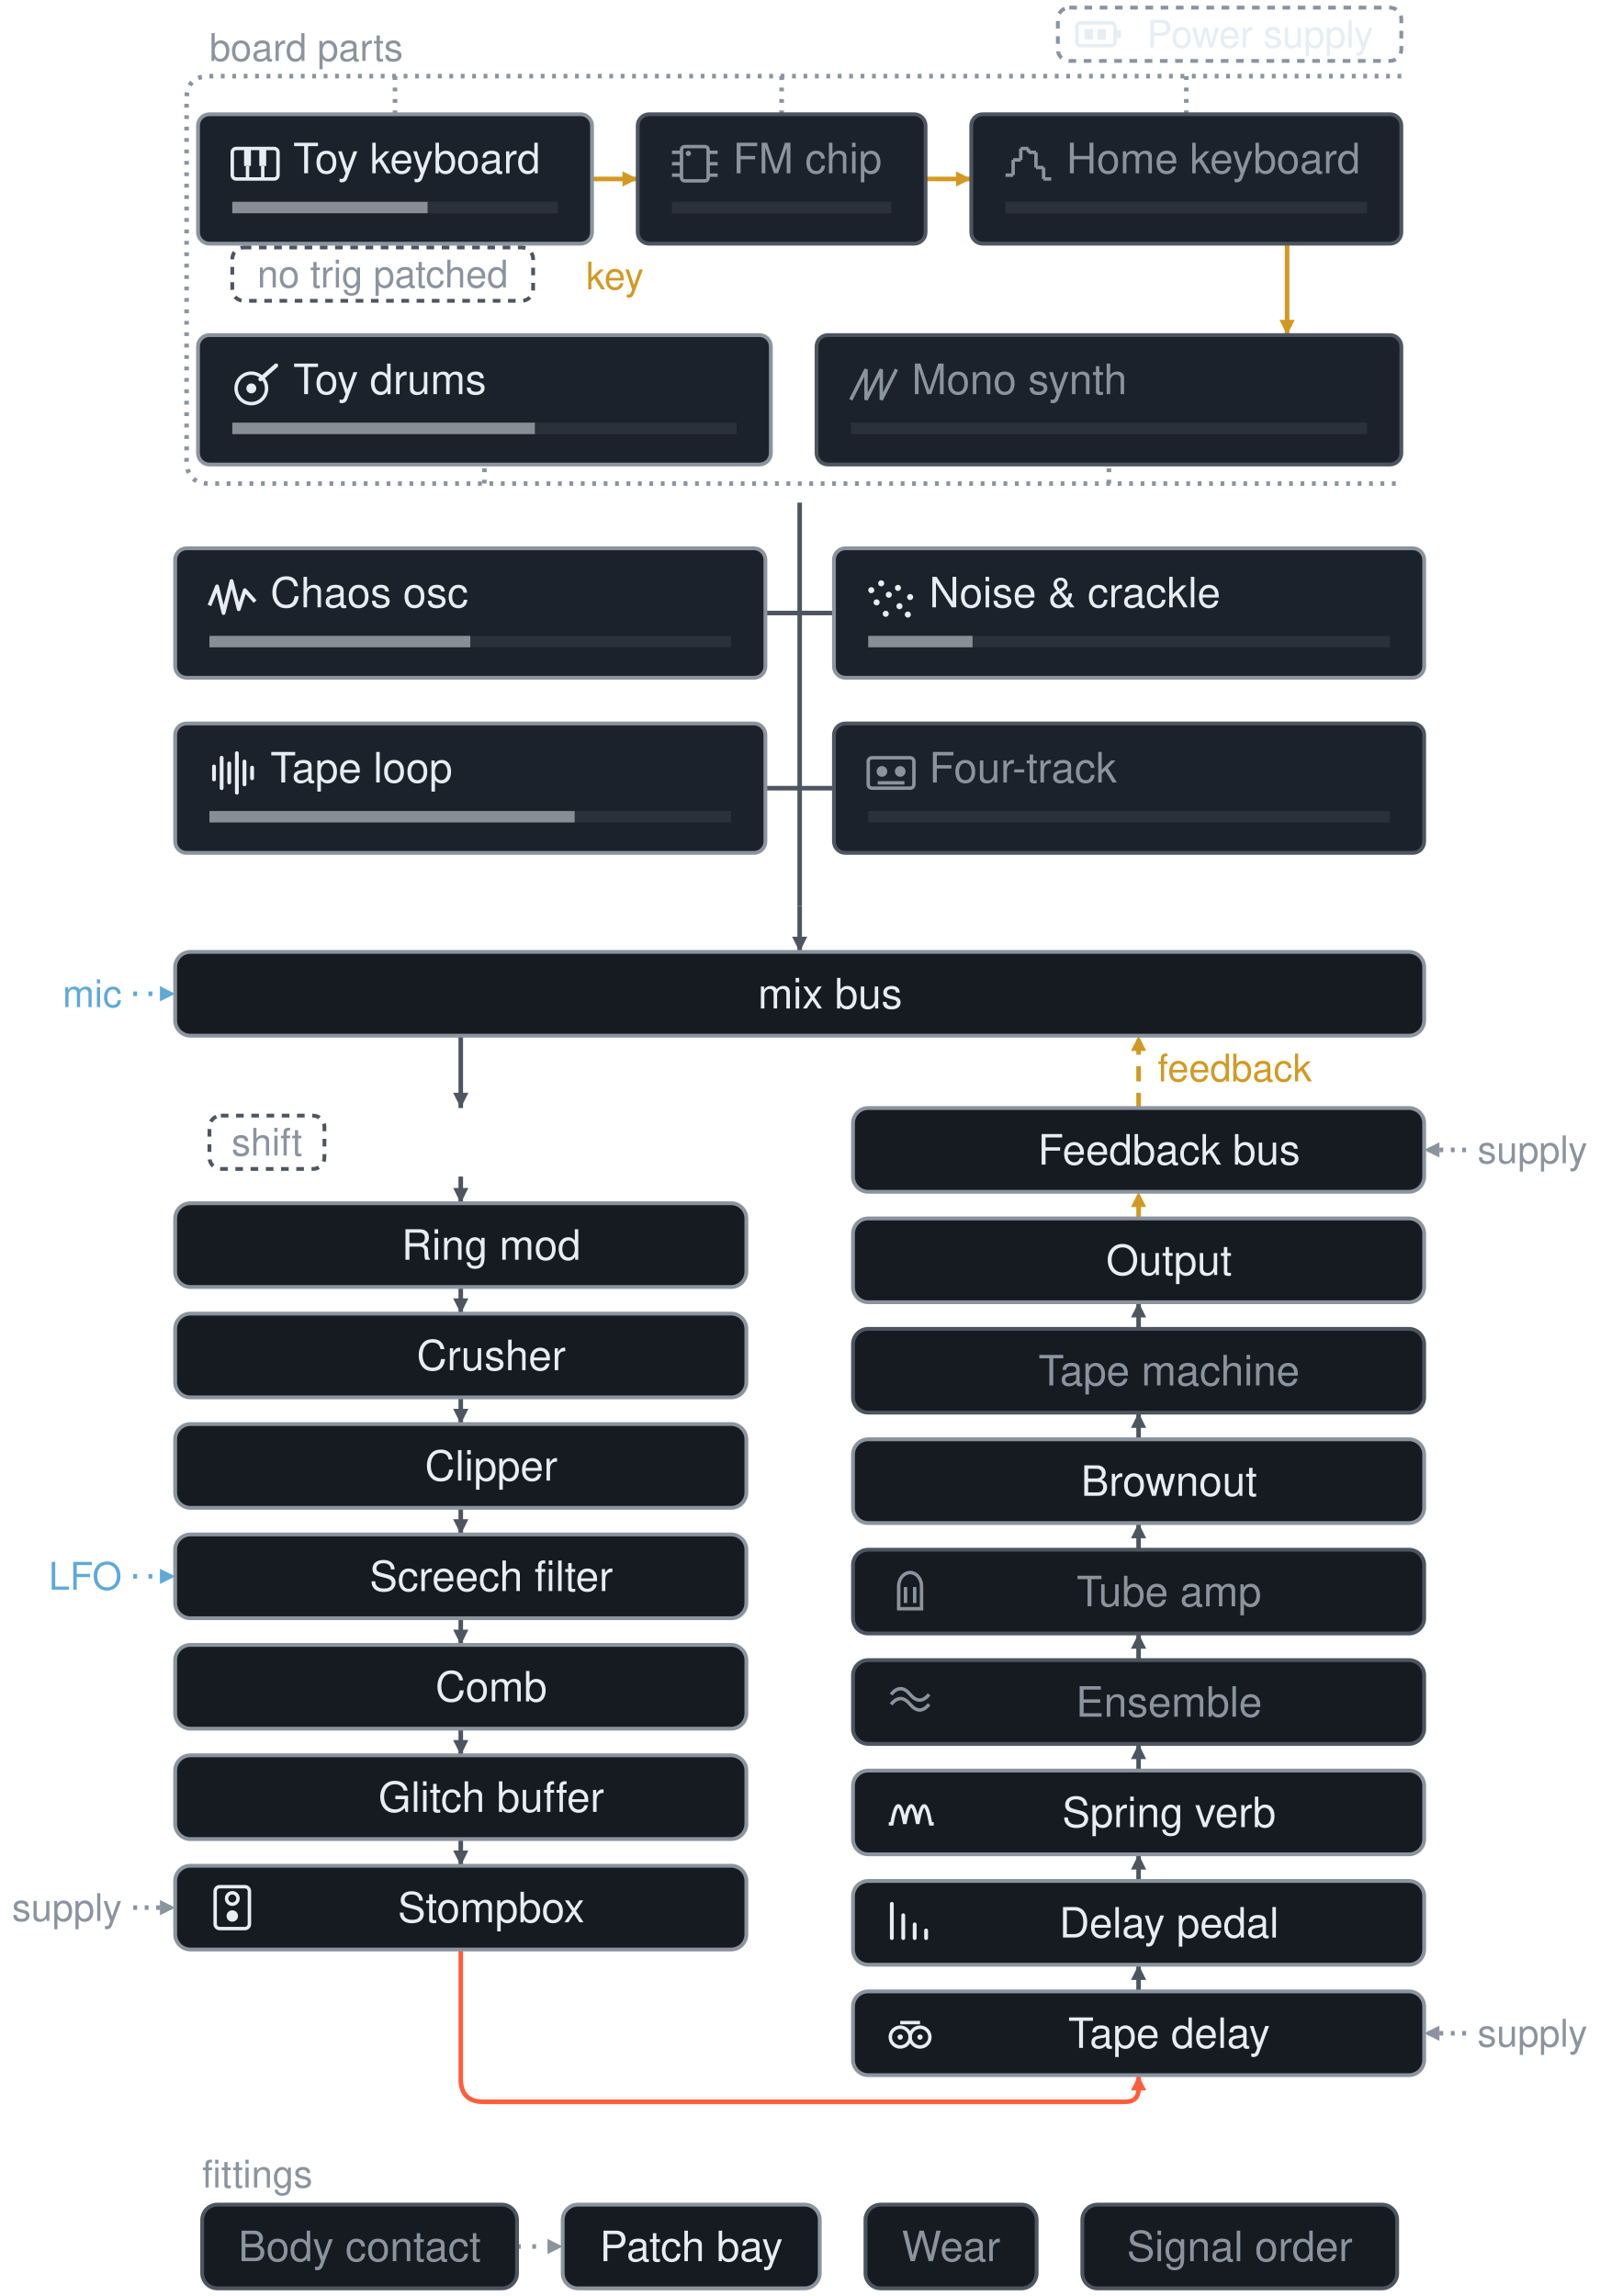
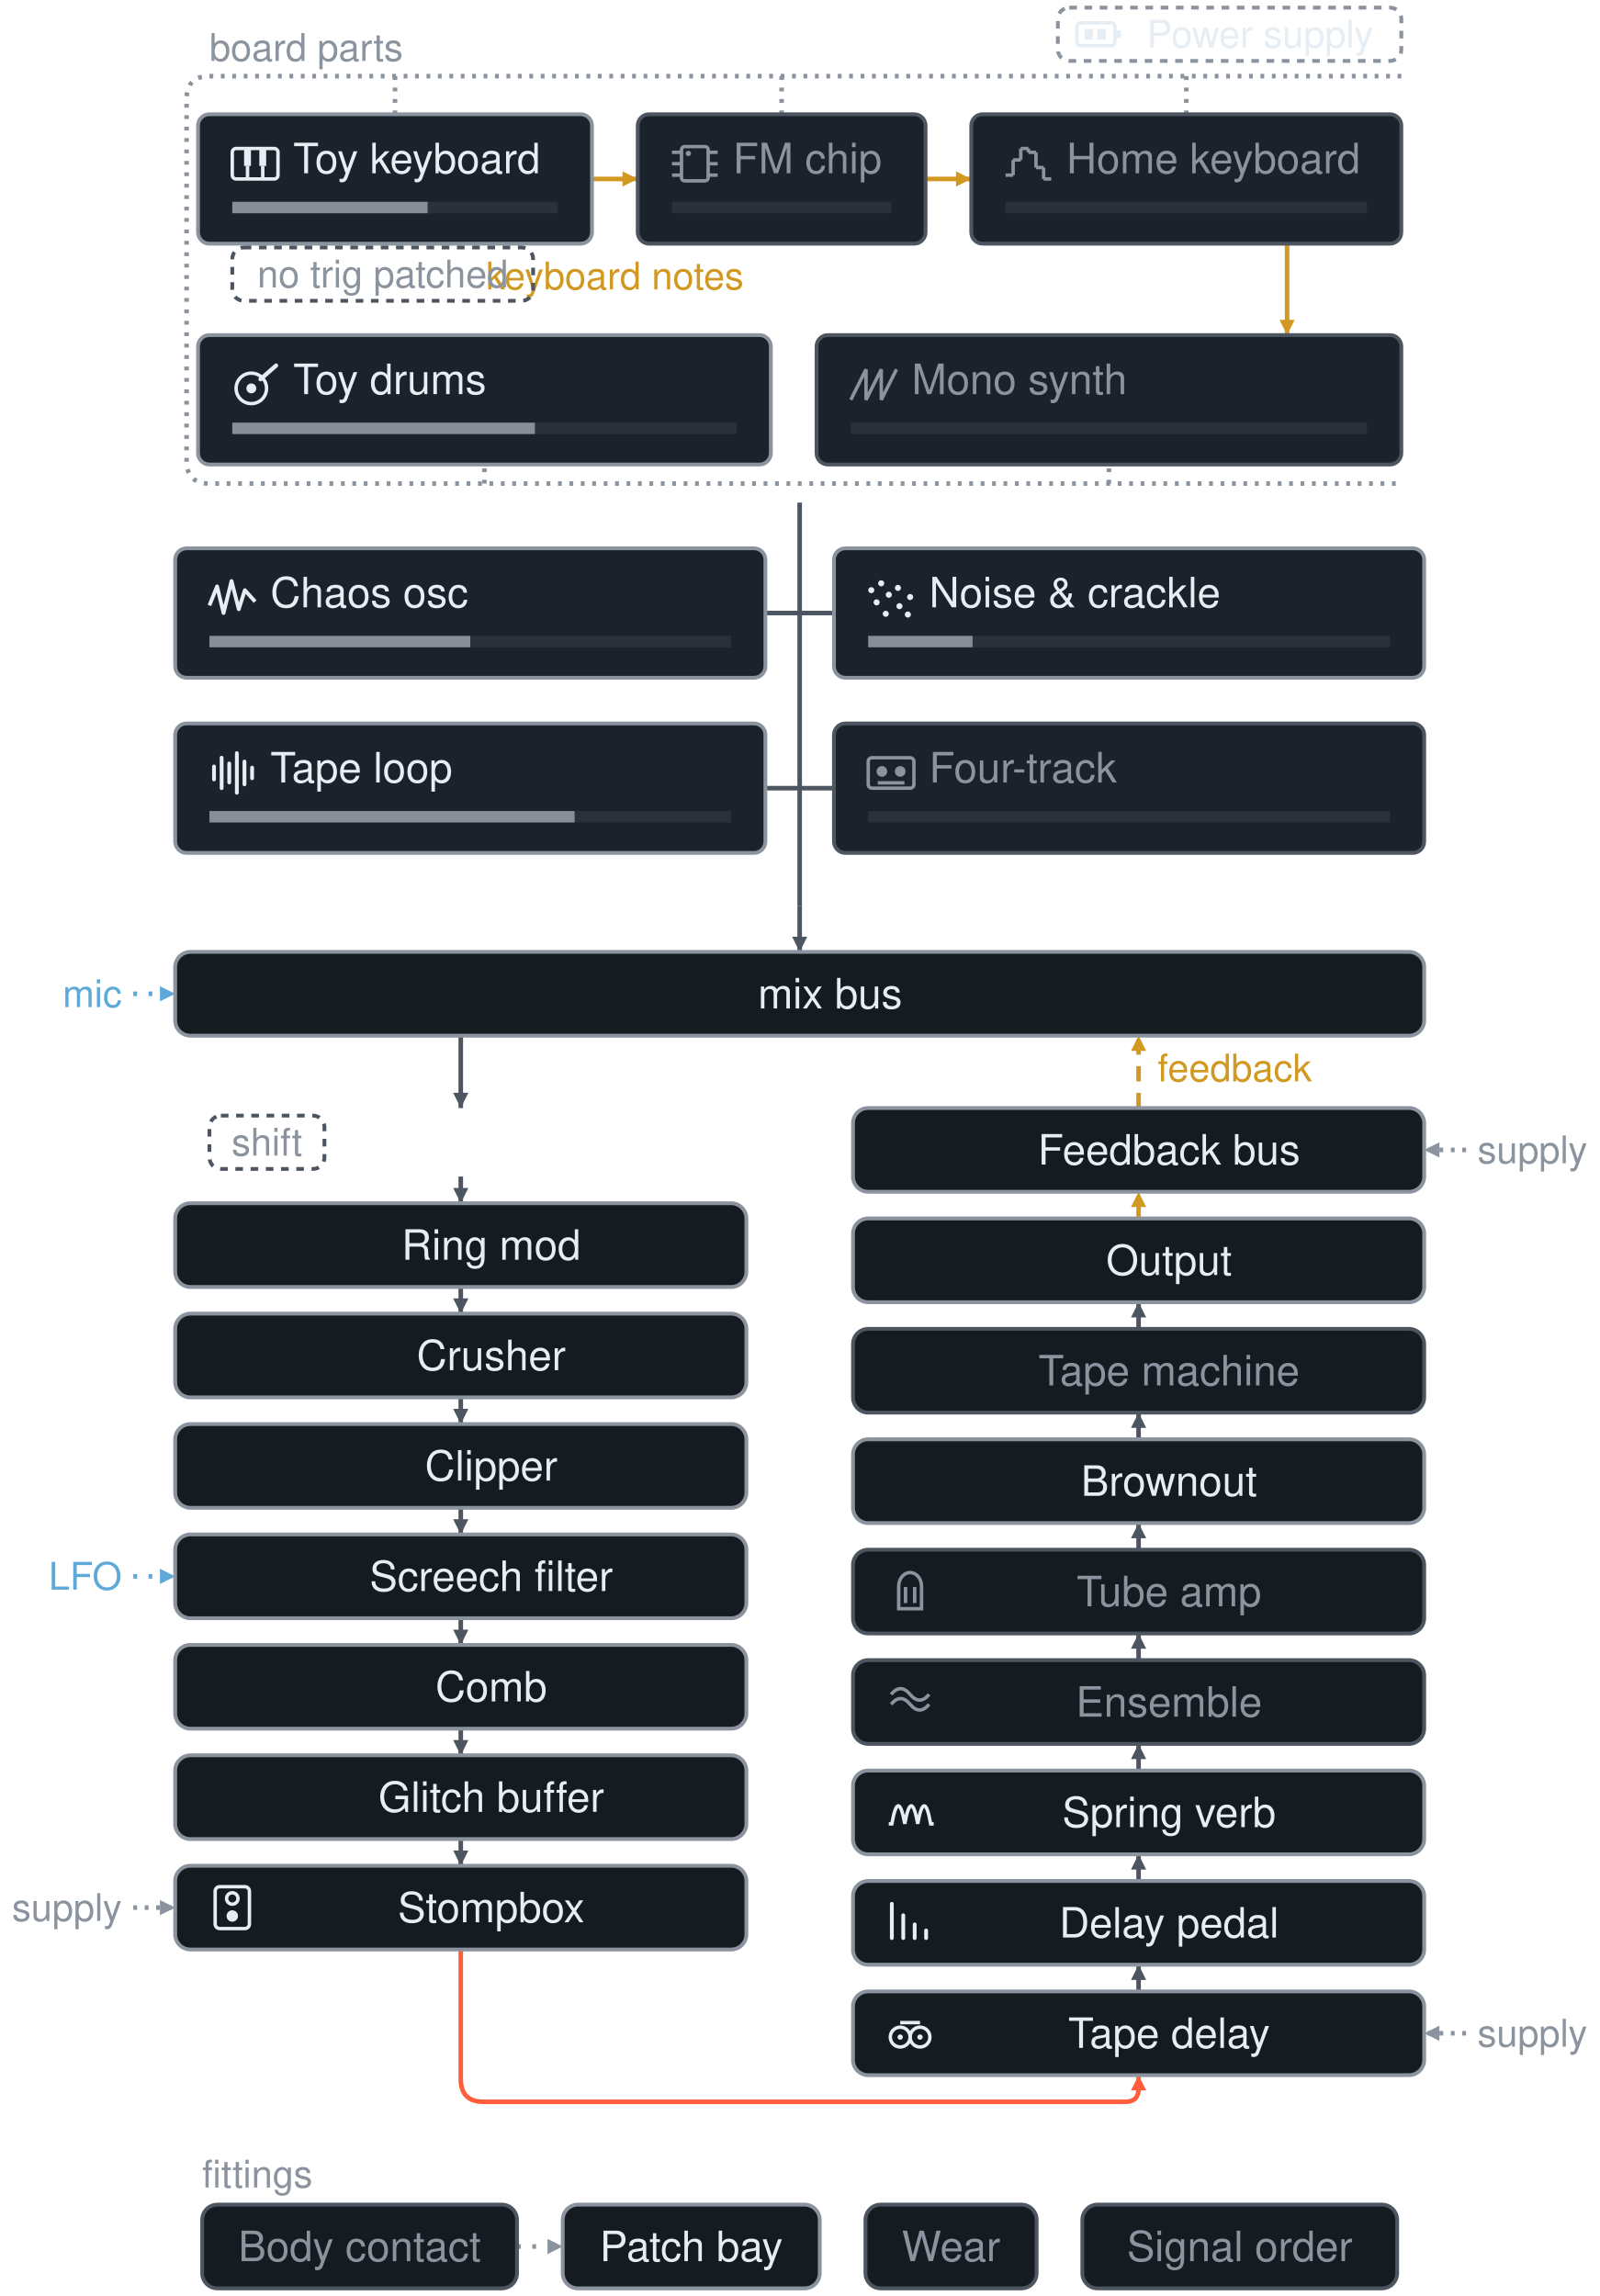
<svg xmlns="http://www.w3.org/2000/svg" viewBox="0 0 420 603" width="420" height="603" font-family="Helvetica, Arial, sans-serif">
  <g class="wire" data-wire="rail">
    <path class="line" d="M 368 20 L 55 20 Q 49 20 49 26 L 49 121 Q 49 127 55 127 L 368 127" fill="none" stroke="#8b949e" stroke-width="1.2" stroke-dasharray="1 2" />
    <path class="head" d="" fill="#8b949e" />
  </g>
  <g class="wire" data-wire="rail-Toy_keyboard">
    <path class="line" d="M 103.73 20 L 103.73 30" fill="none" stroke="#8b949e" stroke-width="1.2" stroke-dasharray="1 2" />
    <path class="head" d="" fill="#8b949e" />
  </g>
  <g class="wire" data-wire="rail-Toy_drums">
    <path class="line" d="M 127.21 127 L 127.21 122" fill="none" stroke="#8b949e" stroke-width="1.2" stroke-dasharray="1 2" />
    <path class="head" d="" fill="#8b949e" />
  </g>
  <g class="wire" data-wire="rail-FM_chip">
    <path class="line" d="M 205.26 20 L 205.26 30" fill="none" stroke="#8b949e" stroke-width="1.2" stroke-dasharray="1 2" />
    <path class="head" d="" fill="#8b949e" />
  </g>
  <g class="wire" data-wire="rail-Home_keyboard">
    <path class="line" d="M 311.53 20 L 311.53 30" fill="none" stroke="#8b949e" stroke-width="1.2" stroke-dasharray="1 2" />
    <path class="head" d="" fill="#8b949e" />
  </g>
  <g class="wire" data-wire="rail-Mono_synth">
    <path class="line" d="M 291.21 127 L 291.21 122" fill="none" stroke="#8b949e" stroke-width="1.2" stroke-dasharray="1 2" />
    <path class="head" d="" fill="#8b949e" />
  </g>
  <g class="wire" data-wire="key-line">
    <path class="line" d="M 155.47 47 L 167.47 47" fill="none" stroke="#d29922" stroke-width="1.2" />
    <path class="head" d="M 167.47 47 L 163.47 49 L 163.47 45 Z" fill="#d29922" />
-     <text x="161.467" y="76" fill="#d29922" font-size="10" text-anchor="middle">key</text>
+     <text x="161.467" y="76" fill="#d29922" font-size="10" text-anchor="middle">keyboard notes</text>
  </g>
  <g class="wire" data-wire="key-line-pcm">
    <path class="line" d="M 243.06 47 L 255.06 47" fill="none" stroke="#d29922" stroke-width="1.2" />
    <path class="head" d="M 255.06 47 L 251.06 49 L 251.06 45 Z" fill="#d29922" />
  </g>
  <g class="wire" data-wire="key-line-mono">
    <path class="line" d="M 338 64 L 338 88" fill="none" stroke="#d29922" stroke-width="1.2" />
    <path class="head" d="M 338 88 L 336 84 L 340 84 Z" fill="#d29922" />
  </g>
  <g class="wire" data-wire="board-out">
    <path class="line" d="M 210 132 L 210 238" fill="none" stroke="#4d5560" stroke-width="1.2" />
    <path class="head" d="" fill="#4d5560" />
  </g>
  <g class="wire" data-wire="Chaos_osc-out">
    <path class="line" d="M 201 161 L 210 161" fill="none" stroke="#4d5560" stroke-width="1.2" />
    <path class="head" d="" fill="#4d5560" />
  </g>
  <g class="wire" data-wire="Noise_crackle-out">
    <path class="line" d="M 219 161 L 210 161" fill="none" stroke="#4d5560" stroke-width="1.2" />
    <path class="head" d="" fill="#4d5560" />
  </g>
  <g class="wire" data-wire="Tape_loop-out">
    <path class="line" d="M 201 207 L 210 207" fill="none" stroke="#4d5560" stroke-width="1.2" />
    <path class="head" d="" fill="#4d5560" />
  </g>
  <g class="wire" data-wire="Four_track-out">
    <path class="line" d="M 219 207 L 210 207" fill="none" stroke="#4d5560" stroke-width="1.2" />
    <path class="head" d="" fill="#4d5560" />
  </g>
  <g class="wire" data-wire="collect-mix">
    <path class="line" d="M 210 238 L 210 250" fill="none" stroke="#4d5560" stroke-width="1.2" />
    <path class="head" d="M 210 250 L 208 246 L 212 246 Z" fill="#4d5560" />
  </g>
  <g class="wire" data-wire="mix-path">
    <path class="line" d="M 121 272 L 121 291" fill="none" stroke="#4d5560" stroke-width="1.2" />
    <path class="head" d="M 121 291 L 119 287 L 123 287 Z" fill="#4d5560" />
  </g>
  <g class="wire" data-wire="rack-Ring_mod">
    <path class="line" d="M 121 309 L 121 316" fill="none" stroke="#4d5560" stroke-width="1.2" />
    <path class="head" d="M 121 316 L 119 312 L 123 312 Z" fill="#4d5560" />
  </g>
  <g class="wire" data-wire="Ring_mod-Crusher">
    <path class="line" d="M 121 338 L 121 345" fill="none" stroke="#4d5560" stroke-width="1.2" />
    <path class="head" d="M 121 345 L 119 341 L 123 341 Z" fill="#4d5560" />
  </g>
  <g class="wire" data-wire="Crusher-Clipper">
    <path class="line" d="M 121 367 L 121 374" fill="none" stroke="#4d5560" stroke-width="1.2" />
    <path class="head" d="M 121 374 L 119 370 L 123 370 Z" fill="#4d5560" />
  </g>
  <g class="wire" data-wire="Clipper-Screech_filter">
    <path class="line" d="M 121 396 L 121 403" fill="none" stroke="#4d5560" stroke-width="1.2" />
    <path class="head" d="M 121 403 L 119 399 L 123 399 Z" fill="#4d5560" />
  </g>
  <g class="wire" data-wire="Screech_filter-Comb">
    <path class="line" d="M 121 425 L 121 432" fill="none" stroke="#4d5560" stroke-width="1.2" />
    <path class="head" d="M 121 432 L 119 428 L 123 428 Z" fill="#4d5560" />
  </g>
  <g class="wire" data-wire="Comb-Glitch_buffer">
    <path class="line" d="M 121 454 L 121 461" fill="none" stroke="#4d5560" stroke-width="1.2" />
    <path class="head" d="M 121 461 L 119 457 L 123 457 Z" fill="#4d5560" />
  </g>
  <g class="wire" data-wire="Glitch_buffer-Stompbox">
    <path class="line" d="M 121 483 L 121 490" fill="none" stroke="#4d5560" stroke-width="1.2" />
    <path class="head" d="M 121 490 L 119 486 L 123 486 Z" fill="#4d5560" />
  </g>
  <g class="wire" data-wire="Tape_delay-Delay_pedal">
    <path class="line" d="M 299 523 L 299 516" fill="none" stroke="#4d5560" stroke-width="1.2" />
    <path class="head" d="M 299 516 L 301 520 L 297 520 Z" fill="#4d5560" />
  </g>
  <g class="wire" data-wire="Delay_pedal-Spring_verb">
    <path class="line" d="M 299 494 L 299 487" fill="none" stroke="#4d5560" stroke-width="1.2" />
    <path class="head" d="M 299 487 L 301 491 L 297 491 Z" fill="#4d5560" />
  </g>
  <g class="wire" data-wire="Spring_verb-Ensemble">
    <path class="line" d="M 299 465 L 299 458" fill="none" stroke="#4d5560" stroke-width="1.2" />
    <path class="head" d="M 299 458 L 301 462 L 297 462 Z" fill="#4d5560" />
  </g>
  <g class="wire" data-wire="Ensemble-Tube_amp">
    <path class="line" d="M 299 436 L 299 429" fill="none" stroke="#4d5560" stroke-width="1.2" />
    <path class="head" d="M 299 429 L 301 433 L 297 433 Z" fill="#4d5560" />
  </g>
  <g class="wire" data-wire="Tube_amp-Brownout">
    <path class="line" d="M 299 407 L 299 400" fill="none" stroke="#4d5560" stroke-width="1.2" />
    <path class="head" d="M 299 400 L 301 404 L 297 404 Z" fill="#4d5560" />
  </g>
  <g class="wire" data-wire="Brownout-Tape_machine">
    <path class="line" d="M 299 378 L 299 371" fill="none" stroke="#4d5560" stroke-width="1.2" />
    <path class="head" d="M 299 371 L 301 375 L 297 375 Z" fill="#4d5560" />
  </g>
  <g class="wire" data-wire="Tape_machine-Output">
    <path class="line" d="M 299 349 L 299 342" fill="none" stroke="#4d5560" stroke-width="1.2" />
    <path class="head" d="M 299 342 L 301 346 L 297 346 Z" fill="#4d5560" />
  </g>
  <g class="wire" data-wire="fold">
    <path class="line" d="M 121 512 L 121 546 Q 121 552 127 552 L 295.5 552 Q 299 552 299 548.5 L 299 545" fill="none" stroke="#ff5d3b" stroke-width="1.2" />
    <path class="head" d="M 299 545 L 301 549 L 297 549 Z" fill="#ff5d3b" />
  </g>
  <g class="wire" data-wire="fb-out">
    <path class="line" d="M 299 320 L 299 313" fill="none" stroke="#d29922" stroke-width="1.2" stroke-dasharray="4 3" />
    <path class="head" d="M 299 313 L 301 317 L 297 317 Z" fill="#d29922" />
  </g>
  <g class="wire" data-wire="fb-home">
    <path class="line" d="M 299 291 L 299 272" fill="none" stroke="#d29922" stroke-width="1.2" stroke-dasharray="4 3" />
    <path class="head" d="M 299 272 L 301 276 L 297 276 Z" fill="#d29922" />
    <text x="304" y="284" fill="#d29922" font-size="10" text-anchor="start">feedback</text>
  </g>
  <g class="wire" data-wire="pad-bay">
    <path class="line" d="M 135.78 590 L 147.78 590" fill="none" stroke="#8b949e" stroke-width="1.2" stroke-dasharray="1 3" />
    <path class="head" d="M 147.78 590 L 143.78 592 L 143.78 588 Z" fill="#8b949e" />
  </g>
  <g class="wire" data-wire="mic-wire">
    <path class="line" d="M 35 261 L 46 261" fill="none" stroke="#5ea9d8" stroke-width="1.2" stroke-dasharray="1 3" />
    <path class="head" d="M 46 261 L 42 263 L 42 259 Z" fill="#5ea9d8" />
  </g>
  <g class="wire" data-wire="rail-Feedback_bus-wire">
    <path class="line" d="M 385 302 L 374 302" fill="none" stroke="#8b949e" stroke-width="1.2" stroke-dasharray="1 2" />
    <path class="head" d="M 374 302 L 378 300 L 378 304 Z" fill="#8b949e" />
  </g>
  <g class="wire" data-wire="wire0-wire">
    <path class="line" d="M 35 414 L 46 414" fill="none" stroke="#5ea9d8" stroke-width="1.2" stroke-dasharray="1 3" />
    <path class="head" d="M 46 414 L 42 416 L 42 412 Z" fill="#5ea9d8" />
  </g>
  <g class="wire" data-wire="rail-Stompbox-wire">
    <path class="line" d="M 35 501 L 46 501" fill="none" stroke="#8b949e" stroke-width="1.2" stroke-dasharray="1 2" />
    <path class="head" d="M 46 501 L 42 503 L 42 499 Z" fill="#8b949e" />
  </g>
  <g class="wire" data-wire="rail-Tape_delay-wire">
    <path class="line" d="M 385 534 L 374 534" fill="none" stroke="#8b949e" stroke-width="1.2" stroke-dasharray="1 2" />
    <path class="head" d="M 374 534 L 378 532 L 378 536 Z" fill="#8b949e" />
  </g>
  <g class="node">
    <text x="55" y="16" fill="#8b949e" font-size="10" text-anchor="start">board parts</text>
  </g>
  <g class="node">
    <rect class="box" x="52" y="30" width="103.467" height="34" rx="3" fill="#1c222b" stroke="#8b949e" stroke-width="1" />
    <g class="glyph">
      <rect x="61" y="39" width="12" height="8" rx="1" fill="none" stroke="#e6edf3" stroke-width="0.9" />
      <path d="M 65 43.6 V 47 M 69 43.6 V 47" stroke="#e6edf3" stroke-width="0.9" />
      <rect x="64.1" y="39" width="1.8" height="4.6" fill="#e6edf3" />
      <rect x="68.1" y="39" width="1.8" height="4.6" fill="#e6edf3" />
    </g>
    <text x="77" y="45.5" fill="#e6edf3" font-size="11" text-anchor="start">Toy keyboard</text>
    <rect x="61" y="53" width="85.467" height="3" fill="#4d5560" fill-opacity="0.3" />
    <rect x="61" y="53" width="51.28" height="3" fill="#e6edf3" fill-opacity="0.5" />
  </g>
  <g class="node">
    <rect class="box" x="52" y="88" width="150.427" height="34" rx="3" fill="#1c222b" stroke="#8b949e" stroke-width="1" />
    <g class="glyph">
      <circle cx="66" cy="102" r="4" fill="none" stroke="#e6edf3" stroke-width="0.9" />
      <circle cx="66" cy="102" r="1.3" fill="#e6edf3" />
      <path d="M 72.5 96 L 68.4 99.6" stroke="#e6edf3" stroke-width="1.1" stroke-linecap="round" />
    </g>
    <text x="77" y="103.5" fill="#e6edf3" font-size="11" text-anchor="start">Toy drums</text>
    <rect x="61" y="111" width="132.427" height="3" fill="#4d5560" fill-opacity="0.3" />
    <rect x="61" y="111" width="79.456" height="3" fill="#e6edf3" fill-opacity="0.5" />
  </g>
  <g class="node">
    <rect class="box" x="167.467" y="30" width="75.592" height="34" rx="3" fill="#1c222b" stroke="#4d5560" stroke-width="1" />
    <g class="glyph">
      <rect x="178.967" y="38.5" width="7" height="9" rx="0.8" fill="none" stroke="#8b949e" stroke-width="0.9" />
      <path d="M 176.467 40 h 2.5 M 185.967 40 h 2.5 M 176.467 43 h 2.5 M 185.967 43 h 2.5 M 176.467 46 h 2.5 M 185.967 46 h 2.5" stroke="#8b949e" stroke-width="0.9" />
      <circle cx="180.767" cy="40.3" r="0.7" fill="#8b949e" />
    </g>
    <text x="192.467" y="45.5" fill="#8b949e" font-size="11" text-anchor="start">FM chip</text>
    <rect x="176.467" y="53" width="57.592" height="3" fill="#4d5560" fill-opacity="0.3" />
  </g>
  <g class="node">
    <rect class="box" x="255.058" y="30" width="112.942" height="34" rx="3" fill="#1c222b" stroke="#4d5560" stroke-width="1" />
    <g class="glyph">
      <path d="M 264.058 46 h 2 M 266.058 42 h 2 M 268.058 39 h 2 M 270.058 40 h 2 M 272.058 44 h 2 M 274.058 47 h 2 M 266.058 46 V 42 M 268.058 42 V 39 M 270.058 39 V 40 M 272.058 40 V 44 M 274.058 44 V 47" fill="none" stroke="#8b949e" stroke-width="0.9" stroke-linejoin="miter" />
    </g>
    <text x="280.058" y="45.5" fill="#8b949e" font-size="11" text-anchor="start">Home keyboard</text>
    <rect x="264.058" y="53" width="94.942" height="3" fill="#4d5560" fill-opacity="0.3" />
  </g>
  <g class="node">
    <rect class="box" x="214.427" y="88" width="153.573" height="34" rx="3" fill="#1c222b" stroke="#4d5560" stroke-width="1" />
    <g class="glyph">
      <path d="M 223.427 105 L 227.427 97 V 105 L 231.427 97 V 105 L 235.427 97" fill="none" stroke="#8b949e" stroke-width="0.9" stroke-linejoin="miter" />
    </g>
    <text x="239.427" y="103.5" fill="#8b949e" font-size="11" text-anchor="start">Mono synth</text>
    <rect x="223.427" y="111" width="135.573" height="3" fill="#4d5560" fill-opacity="0.3" />
  </g>
  <g class="node">
    <rect class="box" x="46" y="144" width="155" height="34" rx="3" fill="#1c222b" stroke="#8b949e" stroke-width="1" />
    <g class="glyph">
      <path d="M 55 159 L 57 154 L 58.7 161 L 60.8 152.6 L 62.7 160 L 64.3 155 L 67 158" fill="none" stroke="#e6edf3" stroke-width="1" stroke-linejoin="round" />
    </g>
    <text x="71" y="159.5" fill="#e6edf3" font-size="11" text-anchor="start">Chaos osc</text>
    <rect x="55" y="167" width="137" height="3" fill="#4d5560" fill-opacity="0.3" />
    <rect x="55" y="167" width="68.5" height="3" fill="#e6edf3" fill-opacity="0.5" />
  </g>
  <g class="node">
    <rect class="box" x="219" y="144" width="155" height="34" rx="3" fill="#1c222b" stroke="#8b949e" stroke-width="1" />
    <g class="glyph">
      <path d="M 228.8 154.2 a 0.8 0.8 0 1 0 0.01 0 M 231.4 152.4 a 0.8 0.8 0 1 0 0.01 0 M 230.2 157.4 a 0.8 0.8 0 1 0 0.01 0 M 233.4 155.4 a 0.8 0.8 0 1 0 0.01 0 M 232.6 160.4 a 0.8 0.8 0 1 0 0.01 0 M 235.8 153.6 a 0.8 0.8 0 1 0 0.01 0 M 236.2 158.4 a 0.8 0.8 0 1 0 0.01 0 M 239 156 a 0.8 0.8 0 1 0 0.01 0 M 238.4 160.6 a 0.8 0.8 0 1 0 0.01 0" fill="#e6edf3" />
    </g>
    <text x="244" y="159.5" fill="#e6edf3" font-size="11" text-anchor="start">Noise &amp; crackle</text>
    <rect x="228" y="167" width="137" height="3" fill="#4d5560" fill-opacity="0.3" />
    <rect x="228" y="167" width="27.4" height="3" fill="#e6edf3" fill-opacity="0.5" />
  </g>
  <g class="node">
    <rect class="box" x="46" y="190" width="155" height="34" rx="3" fill="#1c222b" stroke="#8b949e" stroke-width="1" />
    <g class="glyph">
      <path d="M 56.2 201.3 v 3.4 M 58.2 199 v 8 M 60.2 200.5 v 5 M 62.2 197.8 v 10.4 M 64.2 200 v 6 M 66.2 201.6 v 2.8" stroke="#e6edf3" stroke-width="1" stroke-linecap="round" />
    </g>
    <text x="71" y="205.5" fill="#e6edf3" font-size="11" text-anchor="start">Tape loop</text>
    <rect x="55" y="213" width="137" height="3" fill="#4d5560" fill-opacity="0.3" />
    <rect x="55" y="213" width="95.9" height="3" fill="#e6edf3" fill-opacity="0.5" />
  </g>
  <g class="node">
    <rect class="box" x="219" y="190" width="155" height="34" rx="3" fill="#1c222b" stroke="#4d5560" stroke-width="1" />
    <g class="glyph">
      <rect x="228" y="199" width="12" height="8" rx="1" fill="none" stroke="#8b949e" stroke-width="0.9" />
      <circle cx="231.6" cy="202.6" r="1.4" fill="#8b949e" />
      <circle cx="236.4" cy="202.6" r="1.4" fill="#8b949e" />
      <path d="M 230.5 205.6 h 7" stroke="#8b949e" stroke-width="0.9" />
    </g>
    <text x="244" y="205.5" fill="#8b949e" font-size="11" text-anchor="start">Four-track</text>
    <rect x="228" y="213" width="137" height="3" fill="#4d5560" fill-opacity="0.3" />
  </g>
  <g class="node">
    <rect class="box" x="46" y="250" width="328" height="22" rx="4" fill="#161b22" stroke="#8b949e" stroke-width="1" />
    <text x="218" y="264.85" fill="#e6edf3" font-size="11" text-anchor="middle">mix bus</text>
  </g>
  <g class="node" />
  <g class="node">
    <rect class="box" x="46" y="316" width="150" height="22" rx="4" fill="#161b22" stroke="#8b949e" stroke-width="1" />
    <text x="129" y="330.85" fill="#e6edf3" font-size="11" text-anchor="middle">Ring mod</text>
  </g>
  <g class="node">
    <rect class="box" x="46" y="345" width="150" height="22" rx="4" fill="#161b22" stroke="#8b949e" stroke-width="1" />
    <text x="129" y="359.85" fill="#e6edf3" font-size="11" text-anchor="middle">Crusher</text>
  </g>
  <g class="node">
    <rect class="box" x="46" y="374" width="150" height="22" rx="4" fill="#161b22" stroke="#8b949e" stroke-width="1" />
    <text x="129" y="388.85" fill="#e6edf3" font-size="11" text-anchor="middle">Clipper</text>
  </g>
  <g class="node">
    <rect class="box" x="46" y="403" width="150" height="22" rx="4" fill="#161b22" stroke="#8b949e" stroke-width="1" />
    <text x="129" y="417.85" fill="#e6edf3" font-size="11" text-anchor="middle">Screech filter</text>
  </g>
  <g class="node">
    <rect class="box" x="46" y="432" width="150" height="22" rx="4" fill="#161b22" stroke="#8b949e" stroke-width="1" />
    <text x="129" y="446.85" fill="#e6edf3" font-size="11" text-anchor="middle">Comb</text>
  </g>
  <g class="node">
    <rect class="box" x="46" y="461" width="150" height="22" rx="4" fill="#161b22" stroke="#8b949e" stroke-width="1" />
    <text x="129" y="475.85" fill="#e6edf3" font-size="11" text-anchor="middle">Glitch buffer</text>
  </g>
  <g class="node">
    <rect class="box" x="46" y="490" width="150" height="22" rx="4" fill="#161b22" stroke="#8b949e" stroke-width="1" />
    <g class="glyph">
      <rect x="56.5" y="495.5" width="9" height="11" rx="1.2" fill="none" stroke="#e6edf3" stroke-width="0.9" />
      <circle cx="61" cy="498.6" r="1.5" fill="none" stroke="#e6edf3" stroke-width="0.9" />
      <circle cx="61" cy="503.2" r="1.5" fill="#e6edf3" />
    </g>
    <text x="129" y="504.85" fill="#e6edf3" font-size="11" text-anchor="middle">Stompbox</text>
  </g>
  <g class="node">
    <rect class="box" x="224" y="523" width="150" height="22" rx="4" fill="#161b22" stroke="#8b949e" stroke-width="1" />
    <g class="glyph">
      <circle cx="236.4" cy="535" r="2.6" fill="none" stroke="#e6edf3" stroke-width="0.9" />
      <circle cx="236.4" cy="535" r="0.7" fill="#e6edf3" />
      <circle cx="241.6" cy="535" r="2.6" fill="none" stroke="#e6edf3" stroke-width="0.9" />
      <circle cx="241.6" cy="535" r="0.7" fill="#e6edf3" />
      <path d="M 236.4 531.2 H 241.6" stroke="#e6edf3" stroke-width="0.9" />
    </g>
    <text x="307" y="537.85" fill="#e6edf3" font-size="11" text-anchor="middle">Tape delay</text>
  </g>
  <g class="node">
    <rect class="box" x="224" y="494" width="150" height="22" rx="4" fill="#161b22" stroke="#8b949e" stroke-width="1" />
    <g class="glyph">
      <path d="M 234.2 509 v -9 M 237.2 509 v -6 M 240.2 509 v -3.6 M 243.2 509 v -2" stroke="#e6edf3" stroke-width="1" stroke-linecap="round" />
    </g>
    <text x="307" y="508.85" fill="#e6edf3" font-size="11" text-anchor="middle">Delay pedal</text>
  </g>
  <g class="node">
    <rect class="box" x="224" y="465" width="150" height="22" rx="4" fill="#161b22" stroke="#8b949e" stroke-width="1" />
    <g class="glyph">
      <path d="M 233.4 479 h 0.8 q 1.7 -9.5 3.4 0 q 1.7 -9.5 3.4 0 q 1.7 -9.5 3.4 0 h 0.8" fill="none" stroke="#e6edf3" stroke-width="0.9" />
    </g>
    <text x="307" y="479.85" fill="#e6edf3" font-size="11" text-anchor="middle">Spring verb</text>
  </g>
  <g class="node">
    <rect class="box" x="224" y="436" width="150" height="22" rx="4" fill="#161b22" stroke="#4d5560" stroke-width="1" />
    <g class="glyph">
      <path d="M 234 445 q 2.5 -3 5 0 q 2.5 3 5 0" fill="none" stroke="#8b949e" stroke-width="0.9" />
      <path d="M 234 447.6 q 2.5 -3 5 0 q 2.5 3 5 0" fill="none" stroke="#8b949e" stroke-width="0.9" />
    </g>
    <text x="307" y="450.85" fill="#8b949e" font-size="11" text-anchor="middle">Ensemble</text>
  </g>
  <g class="node">
    <rect class="box" x="224" y="407" width="150" height="22" rx="4" fill="#161b22" stroke="#4d5560" stroke-width="1" />
    <g class="glyph">
      <path d="M 236 422.5 V 416.6 a 3 3.6 0 0 1 6 0 V 422.5 z" fill="none" stroke="#8b949e" stroke-width="0.9" />
      <path d="M 237.8 421 V 416.8 M 240.2 421 V 416.8" fill="none" stroke="#8b949e" stroke-width="0.9" />
    </g>
    <text x="307" y="421.85" fill="#8b949e" font-size="11" text-anchor="middle">Tube amp</text>
  </g>
  <g class="node">
    <rect class="box" x="224" y="378" width="150" height="22" rx="4" fill="#161b22" stroke="#8b949e" stroke-width="1" />
    <text x="307" y="392.85" fill="#e6edf3" font-size="11" text-anchor="middle">Brownout</text>
  </g>
  <g class="node">
    <rect class="box" x="224" y="349" width="150" height="22" rx="4" fill="#161b22" stroke="#4d5560" stroke-width="1" />
    <text x="307" y="363.85" fill="#8b949e" font-size="11" text-anchor="middle">Tape machine</text>
  </g>
  <g class="node">
    <rect class="box" x="224" y="320" width="150" height="22" rx="4" fill="#161b22" stroke="#8b949e" stroke-width="1" />
    <text x="307" y="334.85" fill="#e6edf3" font-size="11" text-anchor="middle">Output</text>
  </g>
  <g class="node">
    <rect class="box" x="224" y="291" width="150" height="22" rx="4" fill="#161b22" stroke="#8b949e" stroke-width="1" />
    <text x="307" y="305.85" fill="#e6edf3" font-size="11" text-anchor="middle">Feedback bus</text>
  </g>
  <g class="node">
    <rect class="box" x="53.095" y="579" width="82.68" height="22" rx="4" fill="#161b22" stroke="#4d5560" stroke-width="1" />
    <text x="94.435" y="593.85" fill="#8b949e" font-size="11" text-anchor="middle">Body contact</text>
  </g>
  <g class="node">
    <rect class="box" x="147.775" y="579" width="67.5" height="22" rx="4" fill="#161b22" stroke="#8b949e" stroke-width="1" />
    <text x="181.525" y="593.85" fill="#e6edf3" font-size="11" text-anchor="middle">Patch bay</text>
  </g>
  <g class="node">
    <rect class="box" x="227.275" y="579" width="44.95" height="22" rx="4" fill="#161b22" stroke="#4d5560" stroke-width="1" />
    <text x="249.75" y="593.85" fill="#8b949e" font-size="11" text-anchor="middle">Wear</text>
  </g>
  <g class="node">
    <rect class="box" x="284.225" y="579" width="82.68" height="22" rx="4" fill="#161b22" stroke="#4d5560" stroke-width="1" />
    <text x="325.565" y="593.85" fill="#8b949e" font-size="11" text-anchor="middle">Signal order</text>
  </g>
  <g class="node">
    <rect class="box" x="55" y="293" width="30.2" height="14" rx="3" fill="none" stroke="#4d5560" stroke-dasharray="2 2" />
    <text x="70.1" y="303.5" fill="#8b949e" font-size="10" text-anchor="middle">shift</text>
  </g>
  <g class="node">
    <rect class="box" x="61" y="65" width="79" height="14" rx="3" fill="none" stroke="#4d5560" stroke-dasharray="2 2" />
    <text x="100.5" y="75.5" fill="#8b949e" font-size="10" text-anchor="middle">no trig patched</text>
  </g>
  <g class="node rail-chip">
    <rect class="box" x="277.8" y="2" width="90.2" height="14" rx="3" fill="none" stroke="#8b949e" stroke-dasharray="2 2" />
    <g class="glyph">
      <rect x="282.8" y="6" width="10" height="6" rx="1" fill="none" stroke="#e6edf3" stroke-width="0.9" />
      <rect x="292.8" y="8" width="1.6" height="2" fill="#e6edf3" />
      <rect x="284.8" y="7.6" width="2.2" height="2.8" fill="#e6edf3" />
      <rect x="288.2" y="7.6" width="2.2" height="2.8" fill="#e6edf3" />
    </g>
    <text x="330.9" y="12.5" fill="#e6edf3" font-size="10" text-anchor="middle">Power supply</text>
  </g>
  <g class="tap">
    <text x="32" y="264.5" fill="#5ea9d8" font-size="10" text-anchor="end">mic</text>
  </g>
  <g class="tap">
    <text x="388" y="305.5" fill="#8b949e" font-size="10" text-anchor="start">supply</text>
  </g>
  <g class="tap">
    <text x="32" y="417.5" fill="#5ea9d8" font-size="10" text-anchor="end">LFO</text>
  </g>
  <g class="tap">
    <text x="32" y="504.5" fill="#8b949e" font-size="10" text-anchor="end">supply</text>
  </g>
  <g class="tap">
    <text x="388" y="537.5" fill="#8b949e" font-size="10" text-anchor="start">supply</text>
  </g>
  <g class="tap">
    <text x="53.095" y="574.5" fill="#8b949e" font-size="10" text-anchor="start">fittings</text>
  </g>
</svg>
